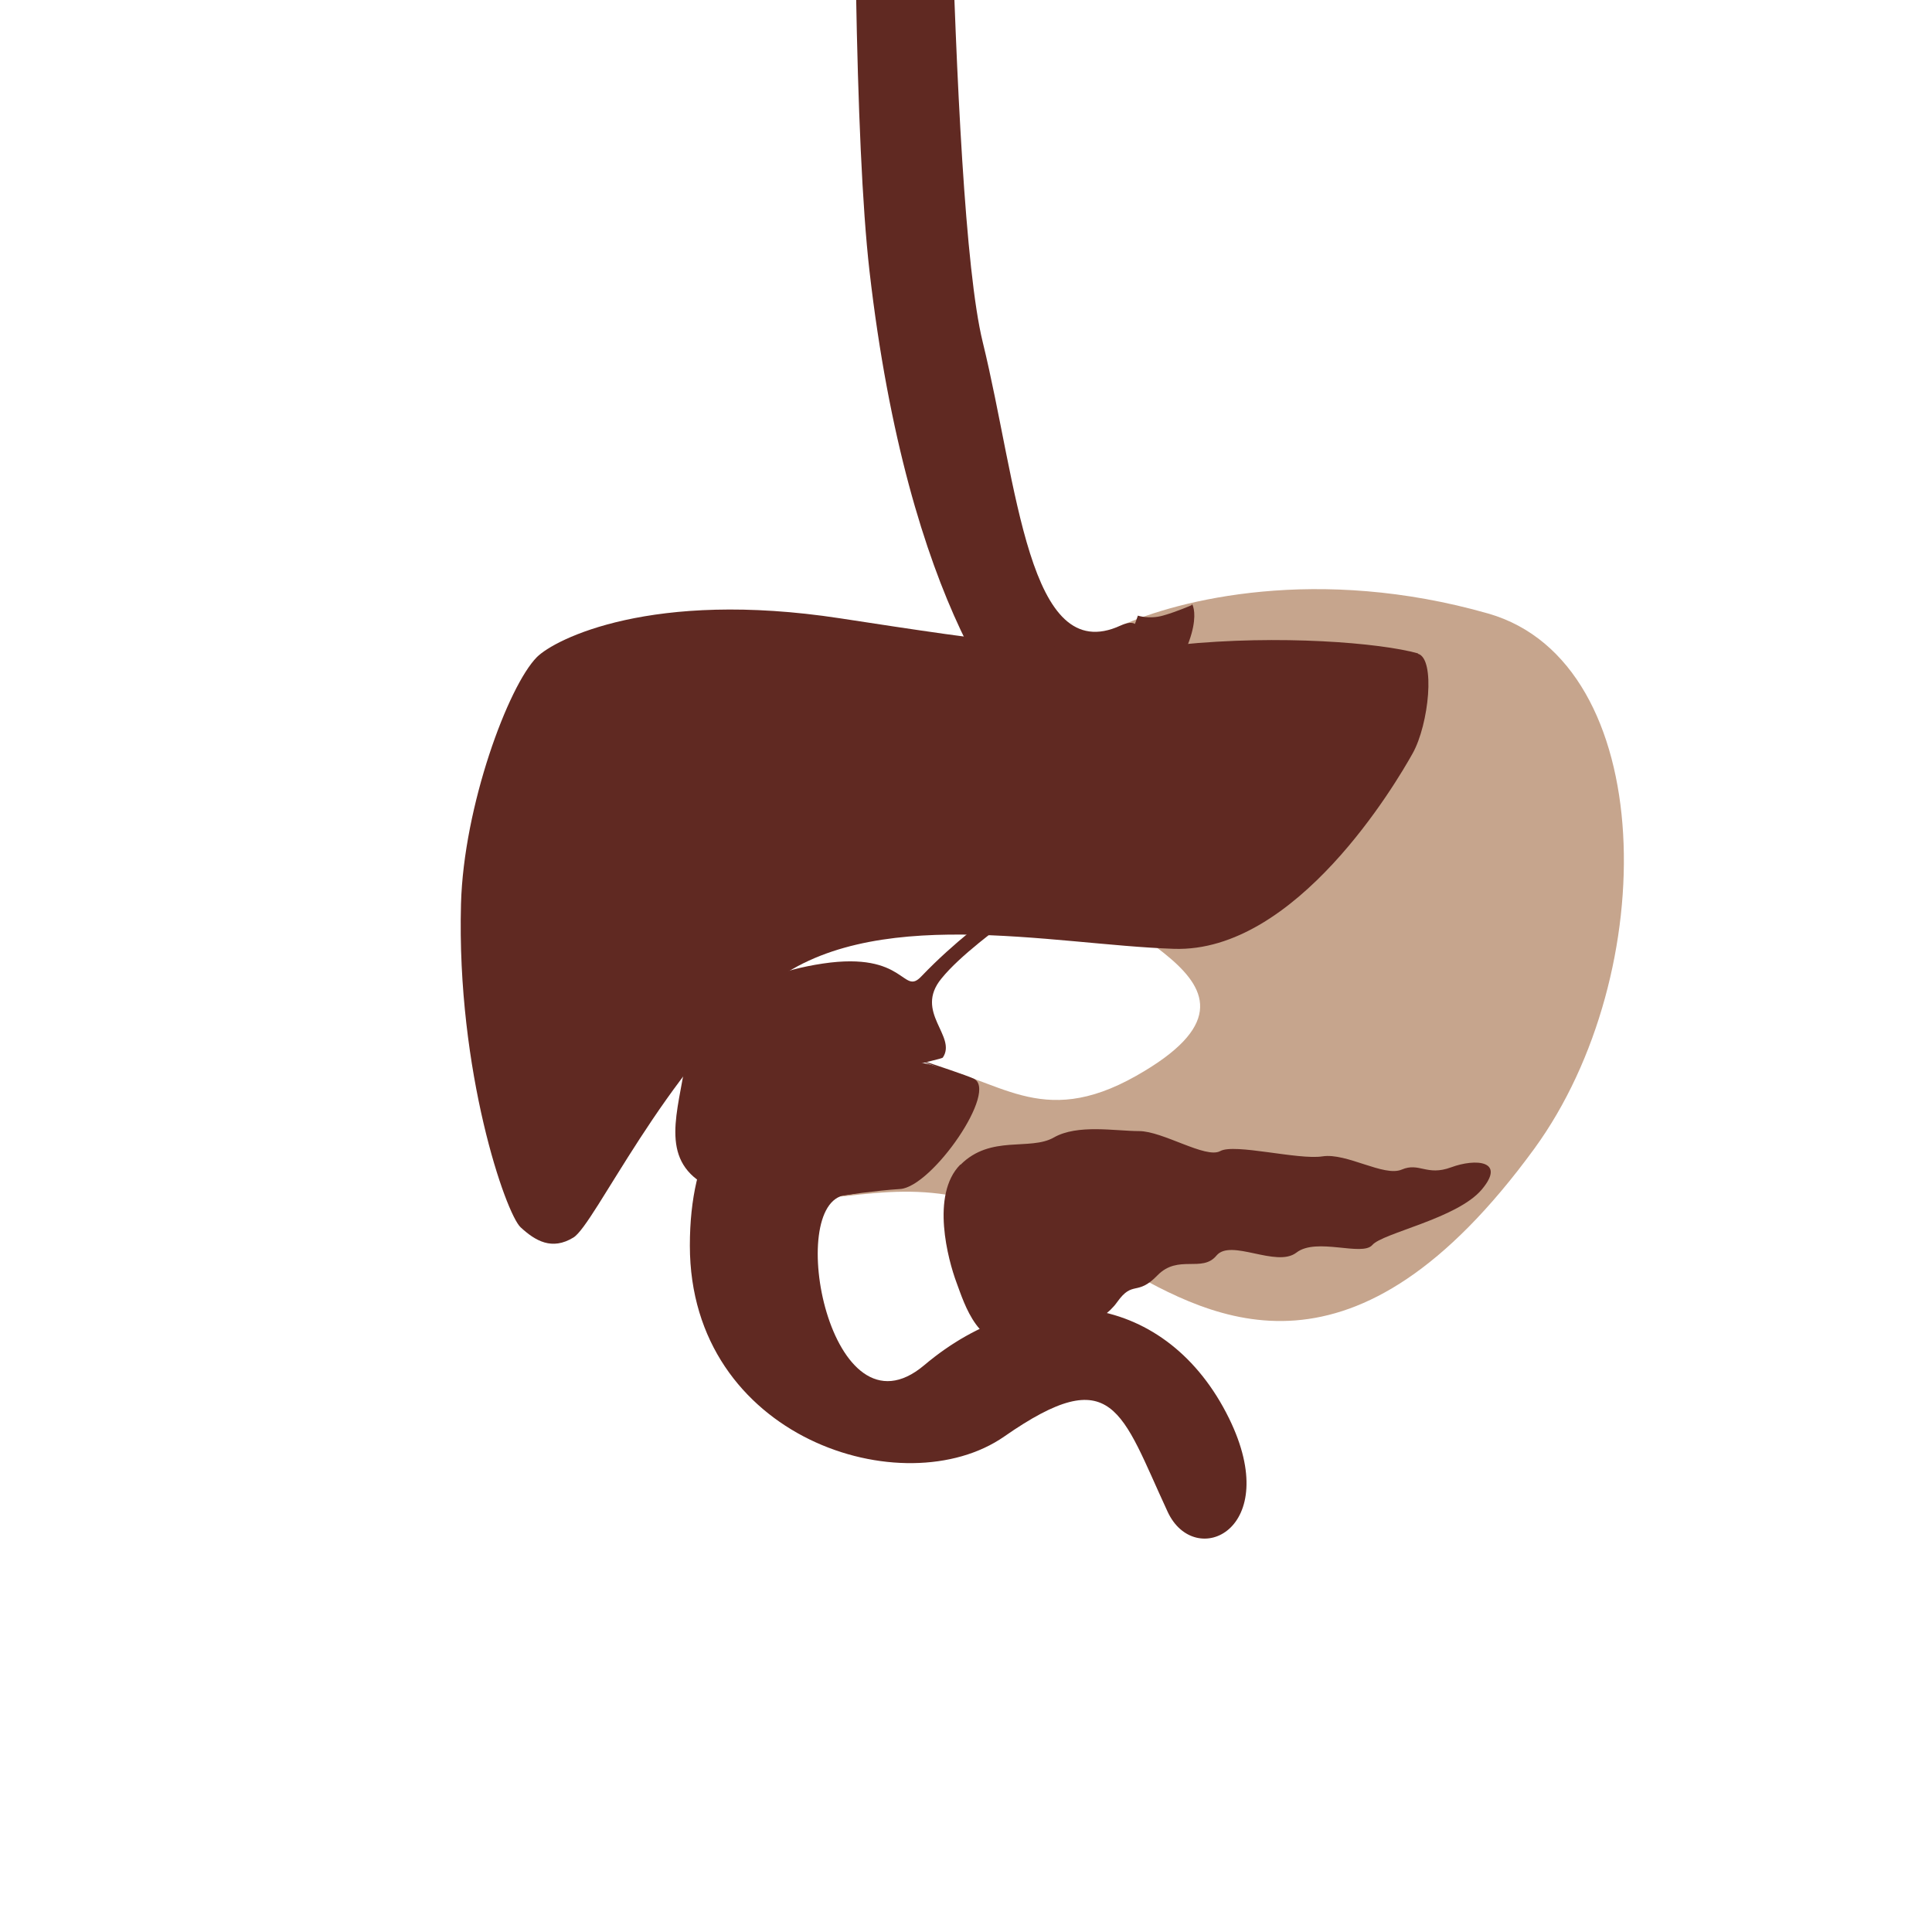
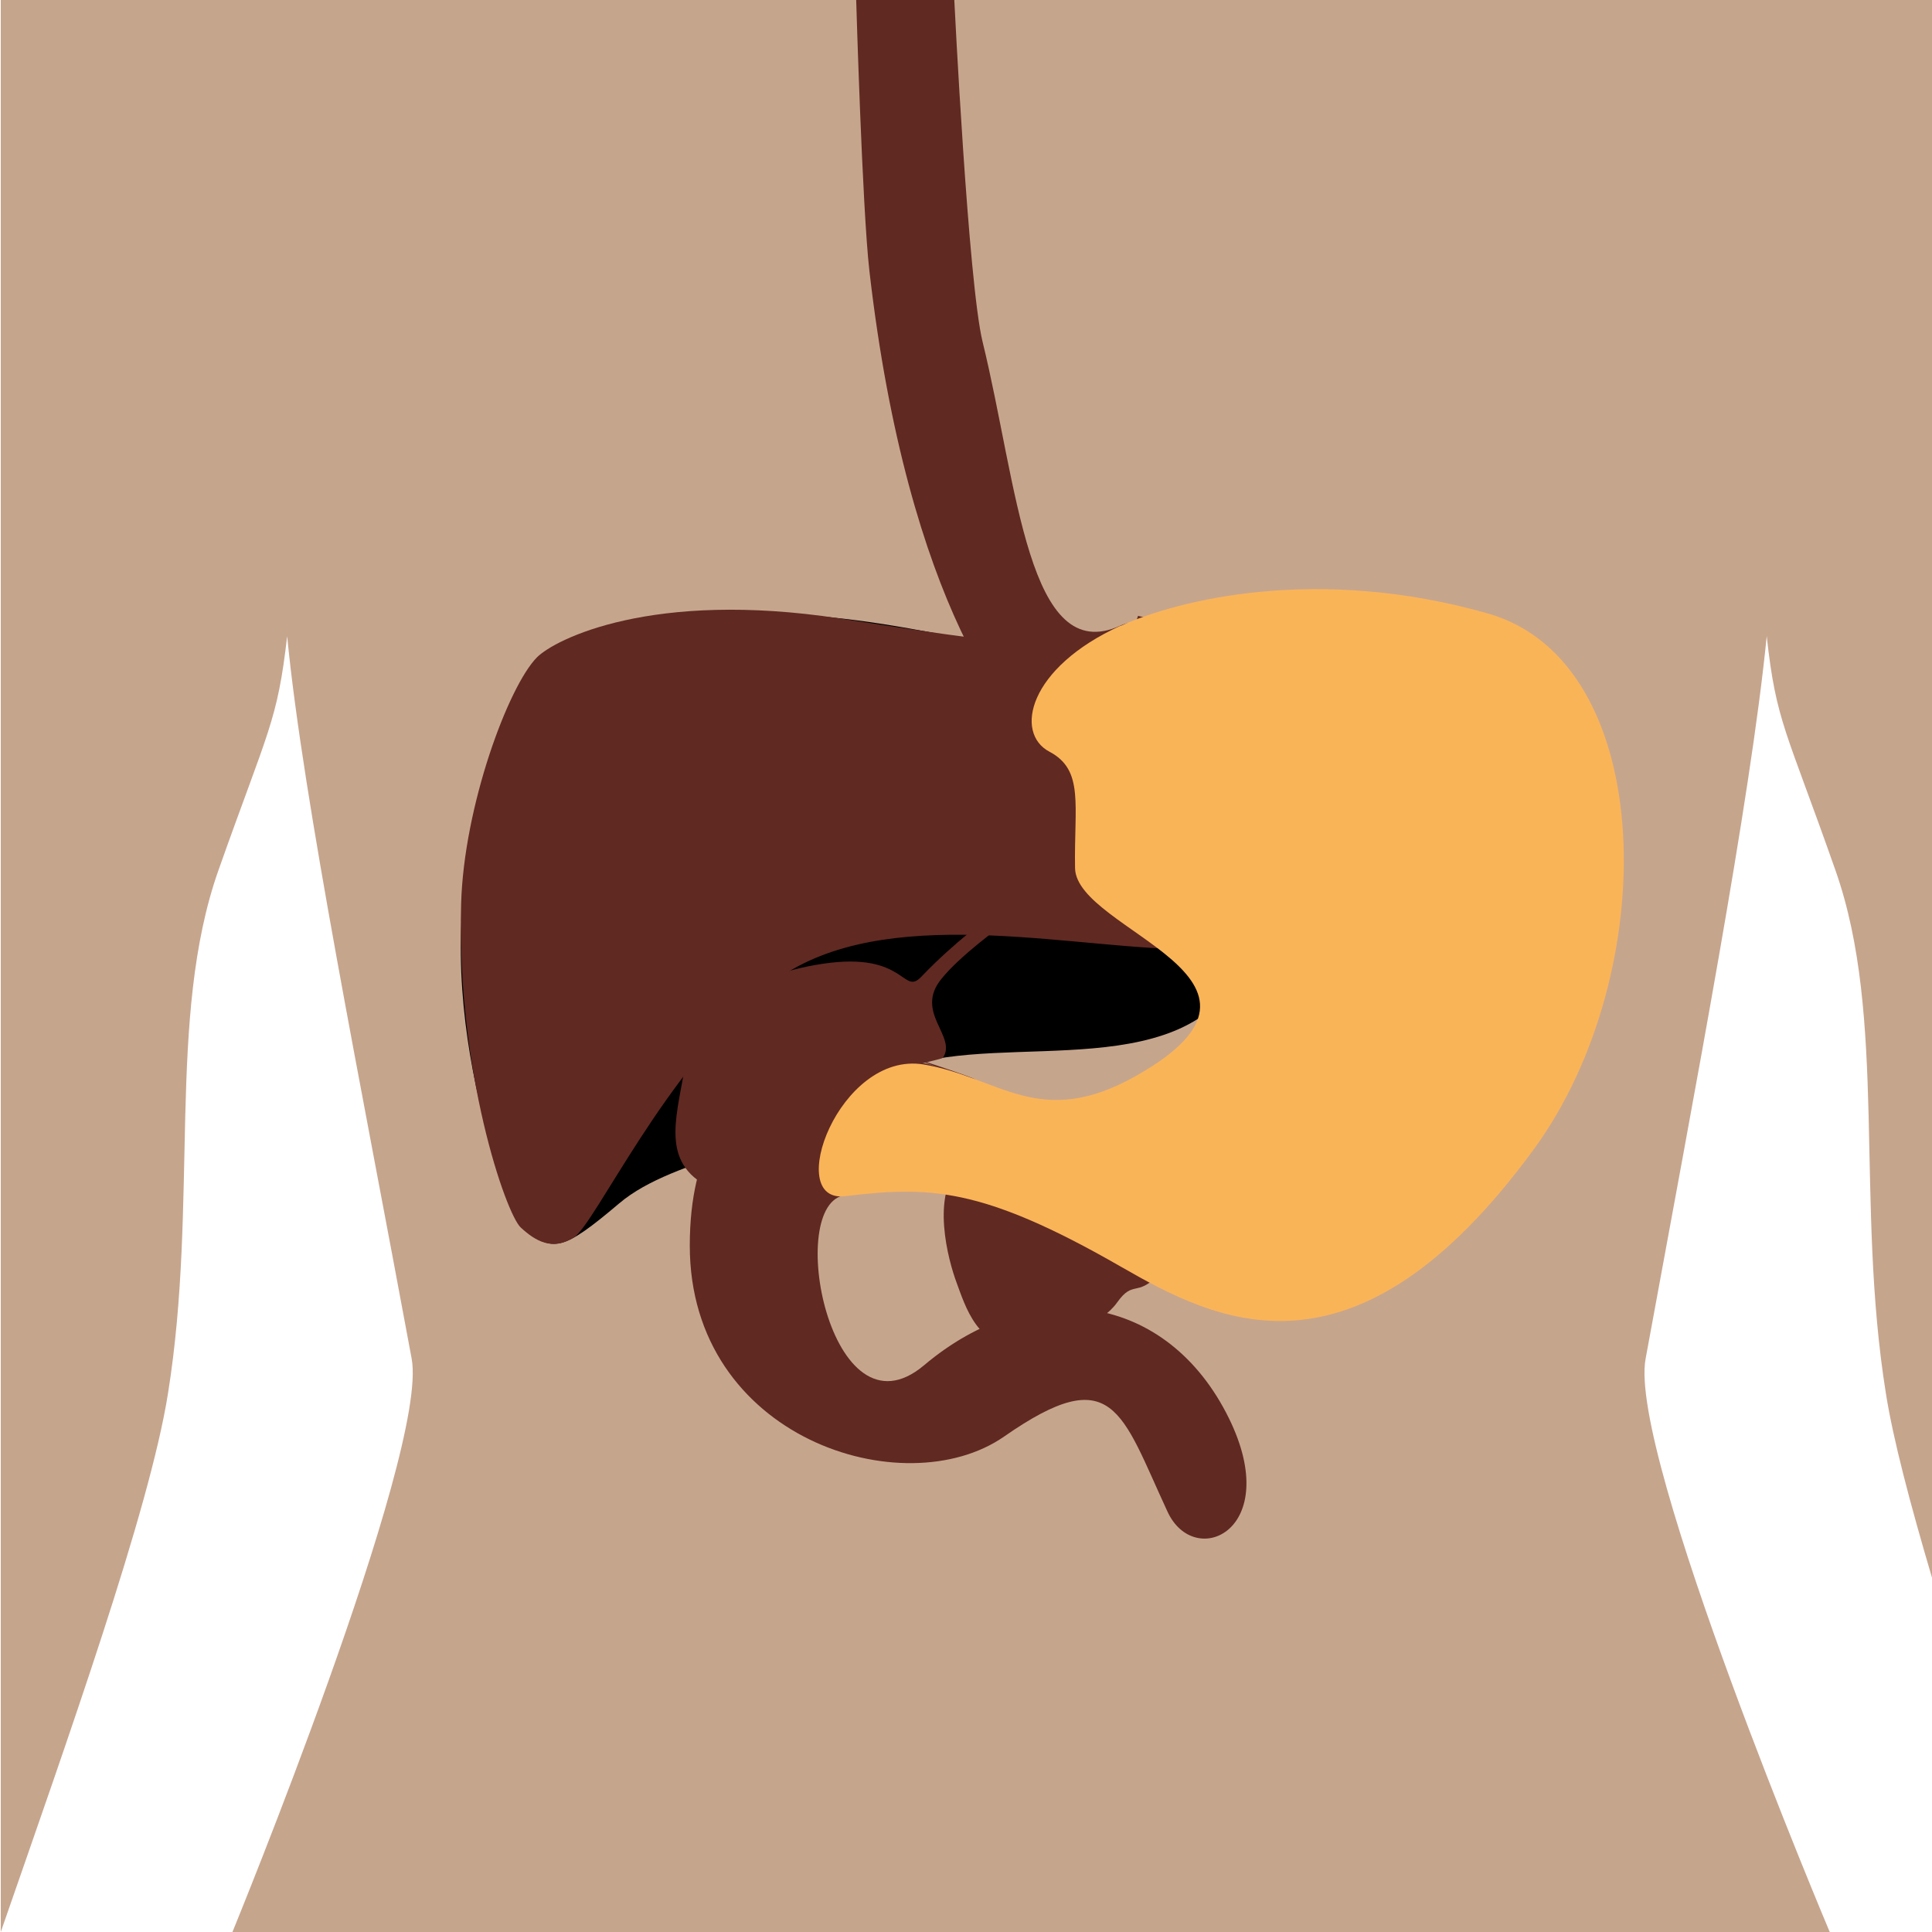
- <svg xmlns="http://www.w3.org/2000/svg" viewBox="0 0 512 512">
+ <svg xmlns="http://www.w3.org/2000/svg" id="Layer_1" version="1.1" viewBox="0 0 512 512">
  <defs>
    <style>
-       .cls-1, .cls-2 {
+       .st0 {
+         fill: #c6a58d;
+       }
+ 
+       .st1, .st2 {
        fill: #602922;
      }

-       .cls-3 {
-         fill: rgba(96, 41, 34, 0);
+       .st3 {
+         fill: #fab458;
      }

-       .cls-4 {
-         fill: #c6a58d;
-       }
- 
-       .cls-4, .cls-2 {
+       .st3, .st2 {
        isolation: isolate;
      }
    </style>
  </defs>
-   <g id="Layer_2" data-name="Layer 2">
-     <path id="Stomach" class="cls-4" d="M296.92,165.9c15.4-7,52.3-16.2,97.5-3.3,45.2,13,46,95.4,12.2,141.8-47.7,65.4-84.6,45.6-109.7,31.2-37.1-21.3-50.9-21.2-73-18.6-16.3,1.9-1.5-38.6,20.9-34.9,19.9,3.3,30.7,17.5,56.3,3,45.8-25.9-15.8-38.3-16.2-55-.3-16.7,2.5-26-6.8-30.9s-5.7-22.2,18.9-33.4h-.1v.1Z" />
-     <path id="Esophagus" class="cls-2" d="M250.92-219.8s-2,102.5-1,103.4,1.2,169,10.5,207c9.3,38,12,86.4,36.5,75.2,15.4-7-9.6,38.4-18.9,33.4s-37.4-38.6-47.6-127.4c-7.8-68.3-1.8-291.7-1.8-291.7h22.3v.1Z" />
-     <path id="Duodenum" class="cls-2" d="M224.12,316.7c-16.3,1.9-4.1,66.1,20.8,45.1,28.8-24.3,64.5-19.1,80.8,14.1,14.5,29.6-9.1,40.3-16.3,24.7-12.3-26.5-14.3-40.1-43.3-19.9-26.5,18.4-83.3.5-83.3-50.6s39.8-52,62.2-48.3c19.9,3.3,1.2,32.3-20.9,34.9h0Z" />
-     <path id="Pyloric_Sphincter" data-name="Pyloric Sphincter" class="cls-2" d="M238.52,315.1c-6.3.4-15.1,1.7-15.1,1.7,0,0,40.9-28.6,23.5-34.6s6.9,1.8,11,3.6c7,2.9-10.9,28.8-19.4,29.3Z" />
+   <g id="Layer_2">
+     <path id="BodyBase" class="st0" d="M512,418.1c-5.8-19.6-10.3-36.7-12.2-48.7-8.2-51,.4-99.7-13.4-138.8-13.1-37.3-15.7-39.2-18.2-62-4.3,43.4-19,120.1-32.1,191.5-4.7,25.3,48.8,151.9,48.8,151.9H61.6s52.1-127,47.5-151.9c-13.2-71.4-28.8-148.1-33-191.5-2.6,22.7-5,24.7-18.2,62-13.8,39.1-5.2,87.8-13.4,138.8-4.9,30.8-26.7,91.9-44.3,142.6V0c-.1,0,511.9,0,511.9,0v418.1Z" />
+     <path id="Esophagus" class="st2" d="M252.9,0s3.7,75.1,7.5,90.6c9.3,38,12,86.4,36.5,75.2,15.4-7-9.6,38.4-18.9,33.4s-37.4-38.6-47.6-127.4C228.5,55.2,226.9,0,226.9,0h26Z" />
+     <path id="Duodenum" class="st2" d="M224.1,316.7c-16.3,1.9-4.1,66.1,20.8,45.1,28.8-24.3,64.5-19.1,80.8,14.1,14.5,29.6-9.1,40.3-16.3,24.7-12.3-26.5-14.3-40.1-43.3-19.9-26.5,18.4-83.3.5-83.3-50.6s39.8-52,62.2-48.3c19.9,3.3,1.2,32.3-20.9,34.9h0Z" />
+     <path id="Pyloric_Sphincter" class="st2" d="M238.5,315.1c-6.3.4-15.1,1.7-15.1,1.7,0,0,40.9-28.6,23.5-34.6s6.9,1.8,11,3.6c7,2.9-10.9,28.8-19.4,29.3h0Z" />
  </g>
  <g id="Lower">
-     <path id="Lower_Esophageal_Sphincter" data-name="Lower Esophageal Sphincter" class="cls-2" d="M315.95,160.15s4.3,6.9-11,27.3-9.7,9.2-12.3,7.9c-4.1-2.1-8.6-7.5-8.6-7.5,0,0,7.9-7.2,11.1-11.1s6.4-13.6,6.4-13.6c0,0,3,1,6.6,0s7.7-2.8,7.7-2.8v-.2h.1Z" />
-     <path id="Layer_30" data-name="Layer 30" class="cls-3" d="M138.27,325.25c-1.3-1.1-24.9-54.9-12.7-104.6,12.2-49.7,17.8-53.6,63-57.4s76.2,12.5,105,9,76.3-1,82.4.8c5.7,1.7,1,22.7-2.7,27.2-10.9,13.2-31.2,46-50.1,65.1-22.2,22.4-71.4,5.3-93,22.3s-51.1,18.5-66.1,31.2-17.7,13.2-25.8,6.3h0v.1Z" />
+     <path id="Lower_Esophageal_Sphincter" class="st2" d="M316,160.2s4.3,6.9-11,27.3-9.7,9.2-12.3,7.9c-4.1-2.1-8.6-7.5-8.6-7.5,0,0,7.9-7.2,11.1-11.1s6.4-13.6,6.4-13.6c0,0,3,1,6.6,0s7.7-2.8,7.7-2.8v-.2h.1,0Z" />
+     <path id="Layer_30" d="M138.3,325.3c-1.3-1.1-24.9-54.9-12.7-104.6,12.2-49.7,17.8-53.6,63-57.4s76.2,12.5,105,9,76.3-1,82.4.8c5.7,1.7,1,22.7-2.7,27.2-10.9,13.2-31.2,46-50.1,65.1-22.2,22.4-71.4,5.3-93,22.3s-51.1,18.5-66.1,31.2-17.7,13.2-25.8,6.3h0q0,.1,0,.1Z" />
    <g id="Pancreas">
-       <path class="cls-1" d="M254.57,308.65c8-8,18.4-3.6,24.7-7.2s16.3-1.7,22.6-1.7,17.7,7.4,21.5,5.3,20.7,2.4,27.1,1.4,16.3,5.5,21,3.5,6.6,1.8,13.1-.6,14.6-1.8,8.1,5.9-26.3,11.5-29,14.7c-2.7,3.1-14.8-2.1-20.1,2s-17.4-3.8-21.2.8-10.1-.4-15.6,5.2c-5.5,5.7-6.5,1.2-10.7,7.1s-13.1,8.8-25.3,11c-11.5,2.1-15.1-10.3-17.3-16.2s-6.9-23.2,1-31.2h.1Z" />
-       <path class="cls-1" d="M263.27,309.15c6.3-3.4,12.9-4.3,20.6-3.9s21.4,4.7,28,4.9,12.1-2.6,18.3-.8,13.4,3.1,19.6,4.6-5.2,3.1-13.3.7-20.1-3.1-23.7-1-19.5-4.3-23.9-1.5-18.1-5.2-24.2,0-6.2-.7-1.6-3.2h0l.2.2h0Z" />
+       <path class="st1" d="M254.6,308.7c8-8,18.4-3.6,24.7-7.2s16.3-1.7,22.6-1.7,17.7,7.4,21.5,5.3,20.7,2.4,27.1,1.4,16.3,5.5,21,3.5,6.6,1.8,13.1-.6,14.6-1.8,8.1,5.9-26.3,11.5-29,14.7c-2.7,3.1-14.8-2.1-20.1,2s-17.4-3.8-21.2.8-10.1-.4-15.6,5.2c-5.5,5.7-6.5,1.2-10.7,7.1s-13.1,8.8-25.3,11c-11.5,2.1-15.1-10.3-17.3-16.2s-6.9-23.2,1-31.2h.1,0Z" />
+       <path class="st1" d="M263.3,309.2c6.3-3.4,12.9-4.3,20.6-3.9s21.4,4.7,28,4.9,12.1-2.6,18.3-.8,13.4,3.1,19.6,4.6-5.2,3.1-13.3.7-20.1-3.1-23.7-1-19.5-4.3-23.9-1.5-18.1-5.2-24.2,0-6.2-.7-1.6-3.2h0l.2.2h0Z" />
    </g>
-     <path id="Gallbladder" class="cls-1" d="M192.37,316.35c-17-5.5-13.9-17.1-11.5-30.3,3-16.5,15.1-27.4,37.2-30.7s21.1,8.7,26.1,3.4c9.2-9.6,17.1-14.9,20.8-18.4,5.6-5.4,10.5-3,4.4,1.8-5,3.9-14.9,11-19.9,17.2-7.3,8.9,4.2,15.2.4,20.9-.5.7-18.2,3.4-20.8,8.6-4.7,9.4-9.1,15-8.9,18.9s-2.3,16.8-27.7,8.6h-.1Z" />
-     <path id="Liver" class="cls-1" d="M375.77,173.25c4.7,1.3,2.9,18.7-1.4,26.4s-30.8,52.9-63.3,51.8-80.6-12.3-107.8,10-45.6,63-51.3,66.5-10.1.9-14-2.7-17-41.2-15.8-85.7c.7-25.9,12.5-57.7,20.1-65.4,4.8-4.8,30.5-17.9,80.3-10.3,41.1,6.3,63.5,9.7,90,7s53.2-.5,63.2,2.3h0v.1Z" />
+     <path id="Gallbladder" class="st1" d="M192.4,316.4c-17-5.5-13.9-17.1-11.5-30.3,3-16.5,15.1-27.4,37.2-30.7s21.1,8.7,26.1,3.4c9.2-9.6,17.1-14.9,20.8-18.4,5.6-5.4,10.5-3,4.4,1.8-5,3.9-14.9,11-19.9,17.2-7.3,8.9,4.2,15.2.4,20.9-.5.7-18.2,3.4-20.8,8.6-4.7,9.4-9.1,15-8.9,18.9s-2.3,16.8-27.7,8.6h-.1Z" />
+     <path id="Liver" class="st1" d="M375.8,173.3c4.7,1.3,2.9,18.7-1.4,26.4s-30.8,52.9-63.3,51.8-80.6-12.3-107.8,10-45.6,63-51.3,66.5-10.1.9-14-2.7-17-41.2-15.8-85.7c.7-25.9,12.5-57.7,20.1-65.4,4.8-4.8,30.5-17.9,80.3-10.3,41.1,6.3,63.5,9.7,90,7s53.2-.5,63.2,2.3h0q0,.1,0,.1Z" />
  </g>
+   <path id="Stomach" class="st3" d="M296.9,165.9c15.4-7,52.3-16.2,97.5-3.3,45.2,13,46,95.4,12.2,141.8-47.7,65.4-84.6,45.6-109.7,31.2-37.1-21.3-50.9-21.2-73-18.6-16.3,1.9-1.5-38.6,20.9-34.9,19.9,3.3,30.7,17.5,56.3,3,45.8-25.9-15.8-38.3-16.2-55-.3-16.7,2.5-26-6.8-30.9s-5.7-22.2,18.9-33.4h-.1q0,.1,0,0Z" />
</svg>
